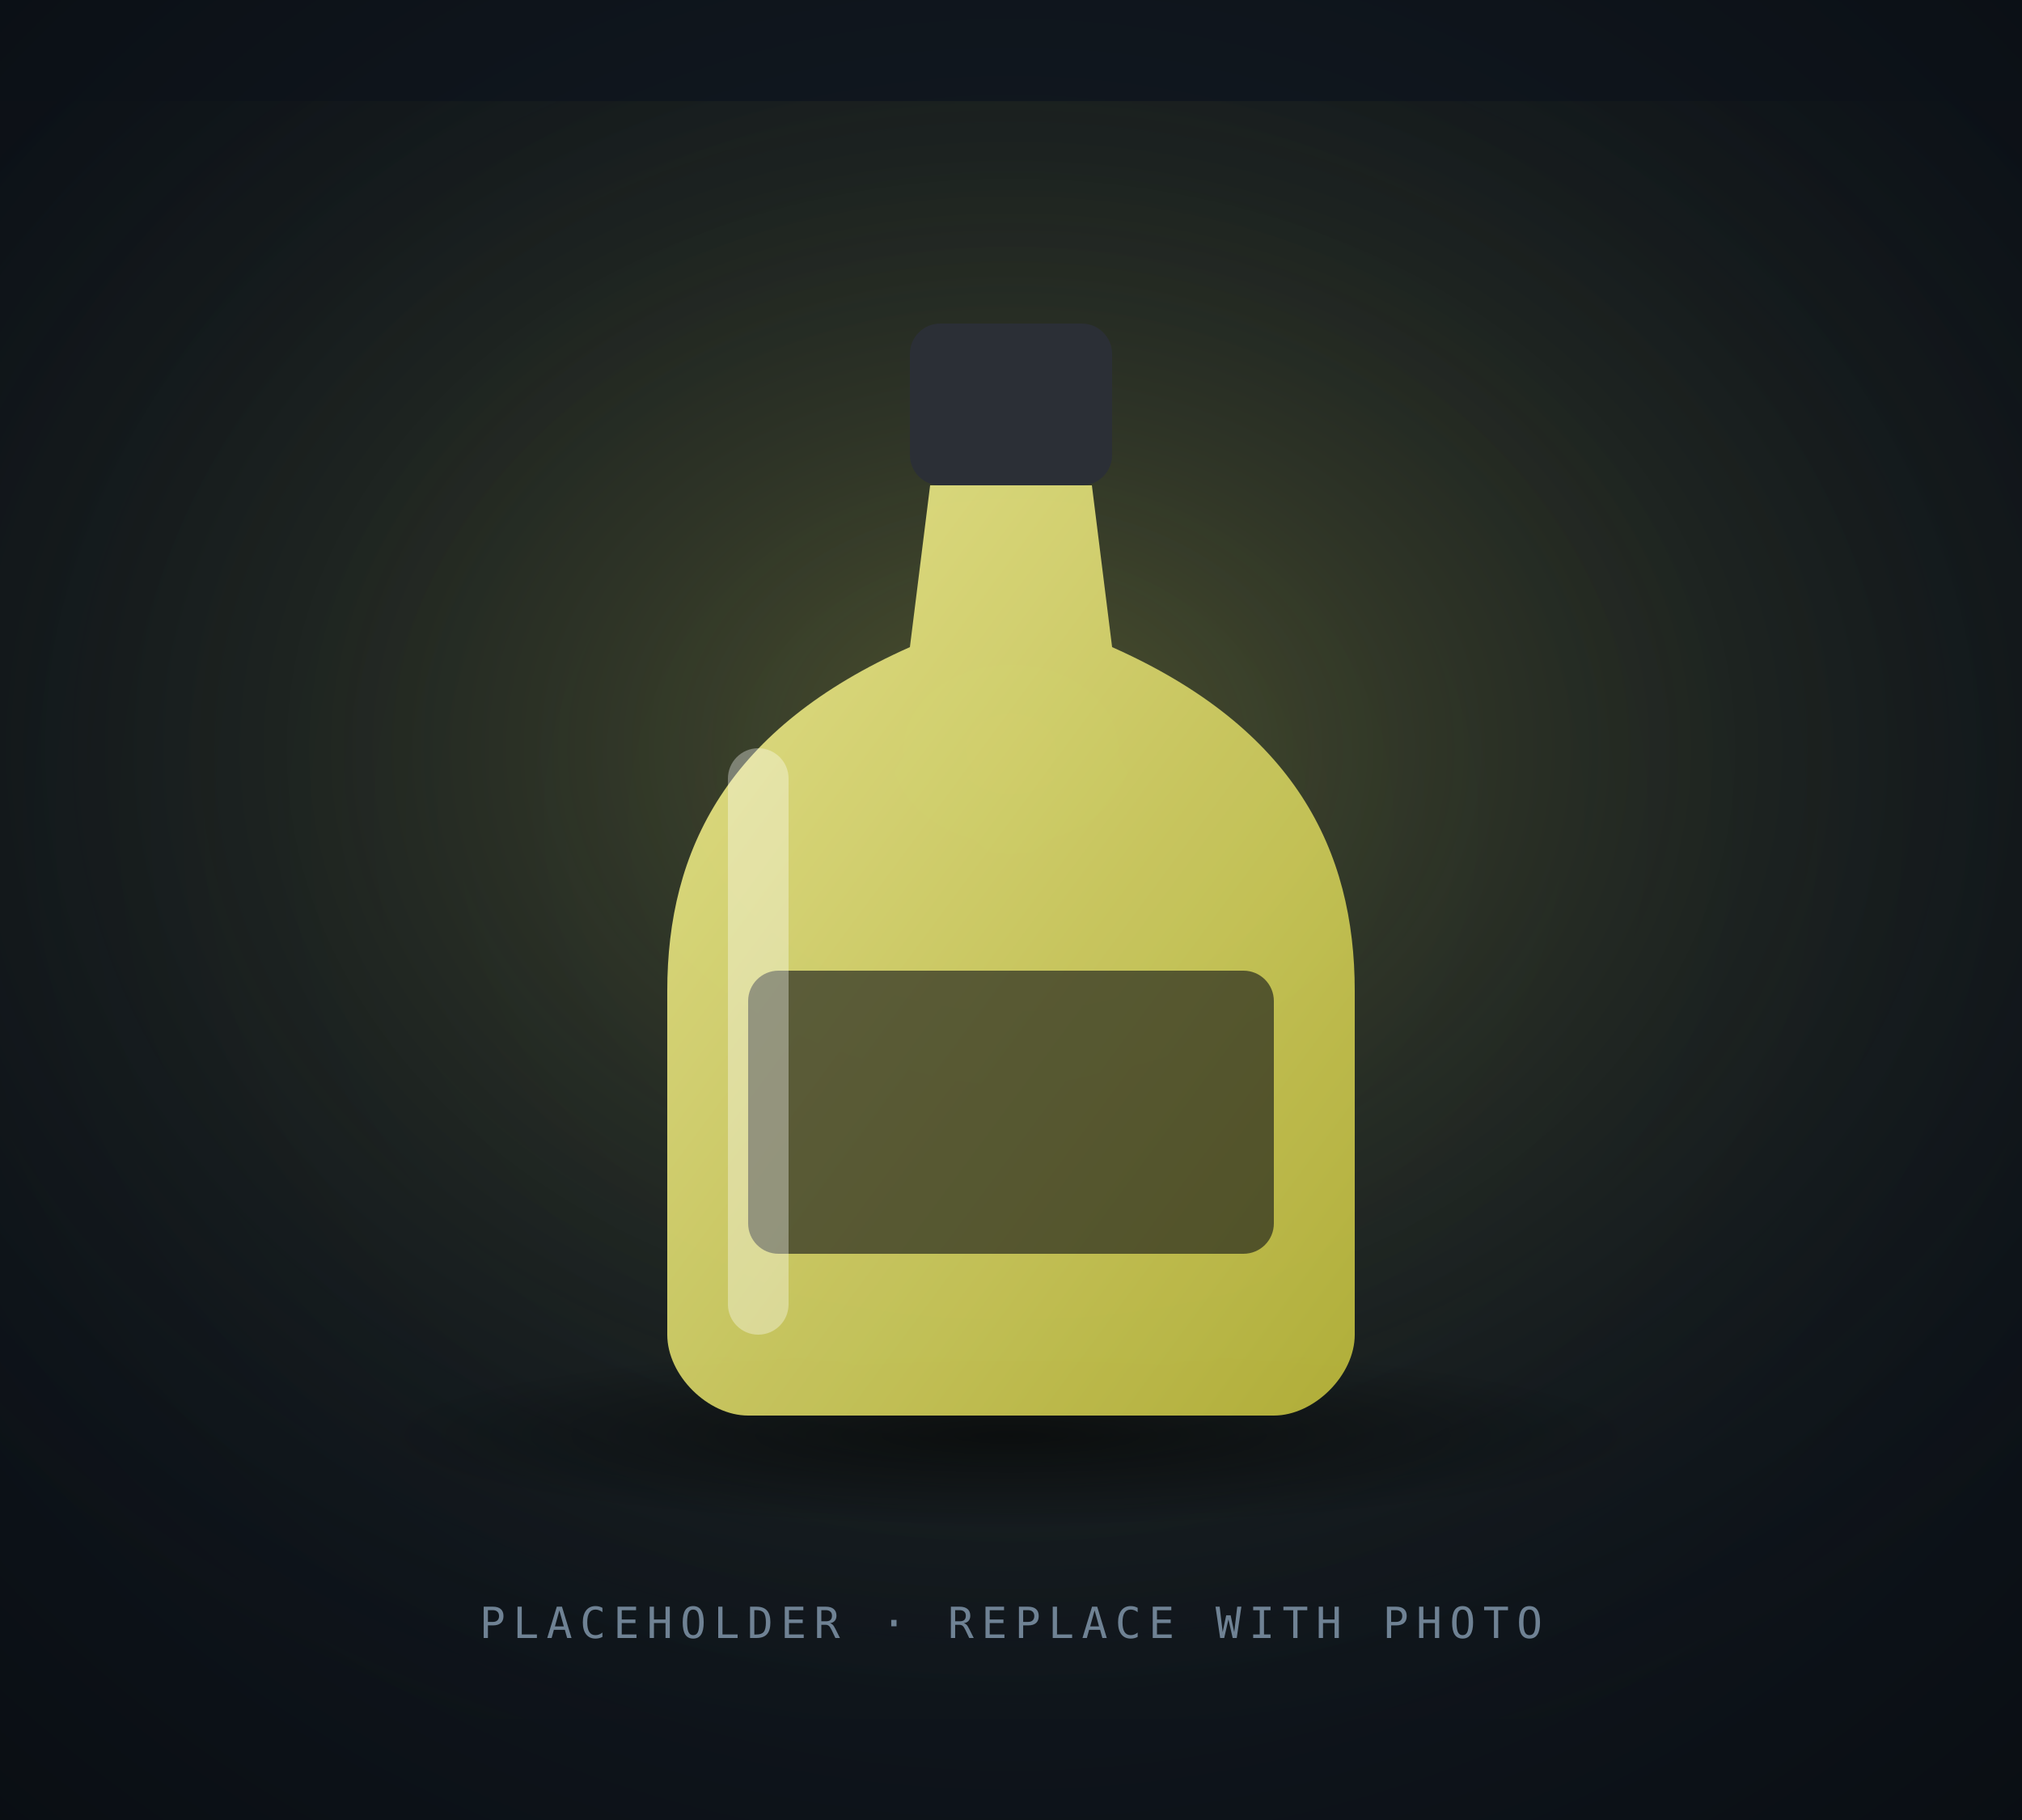
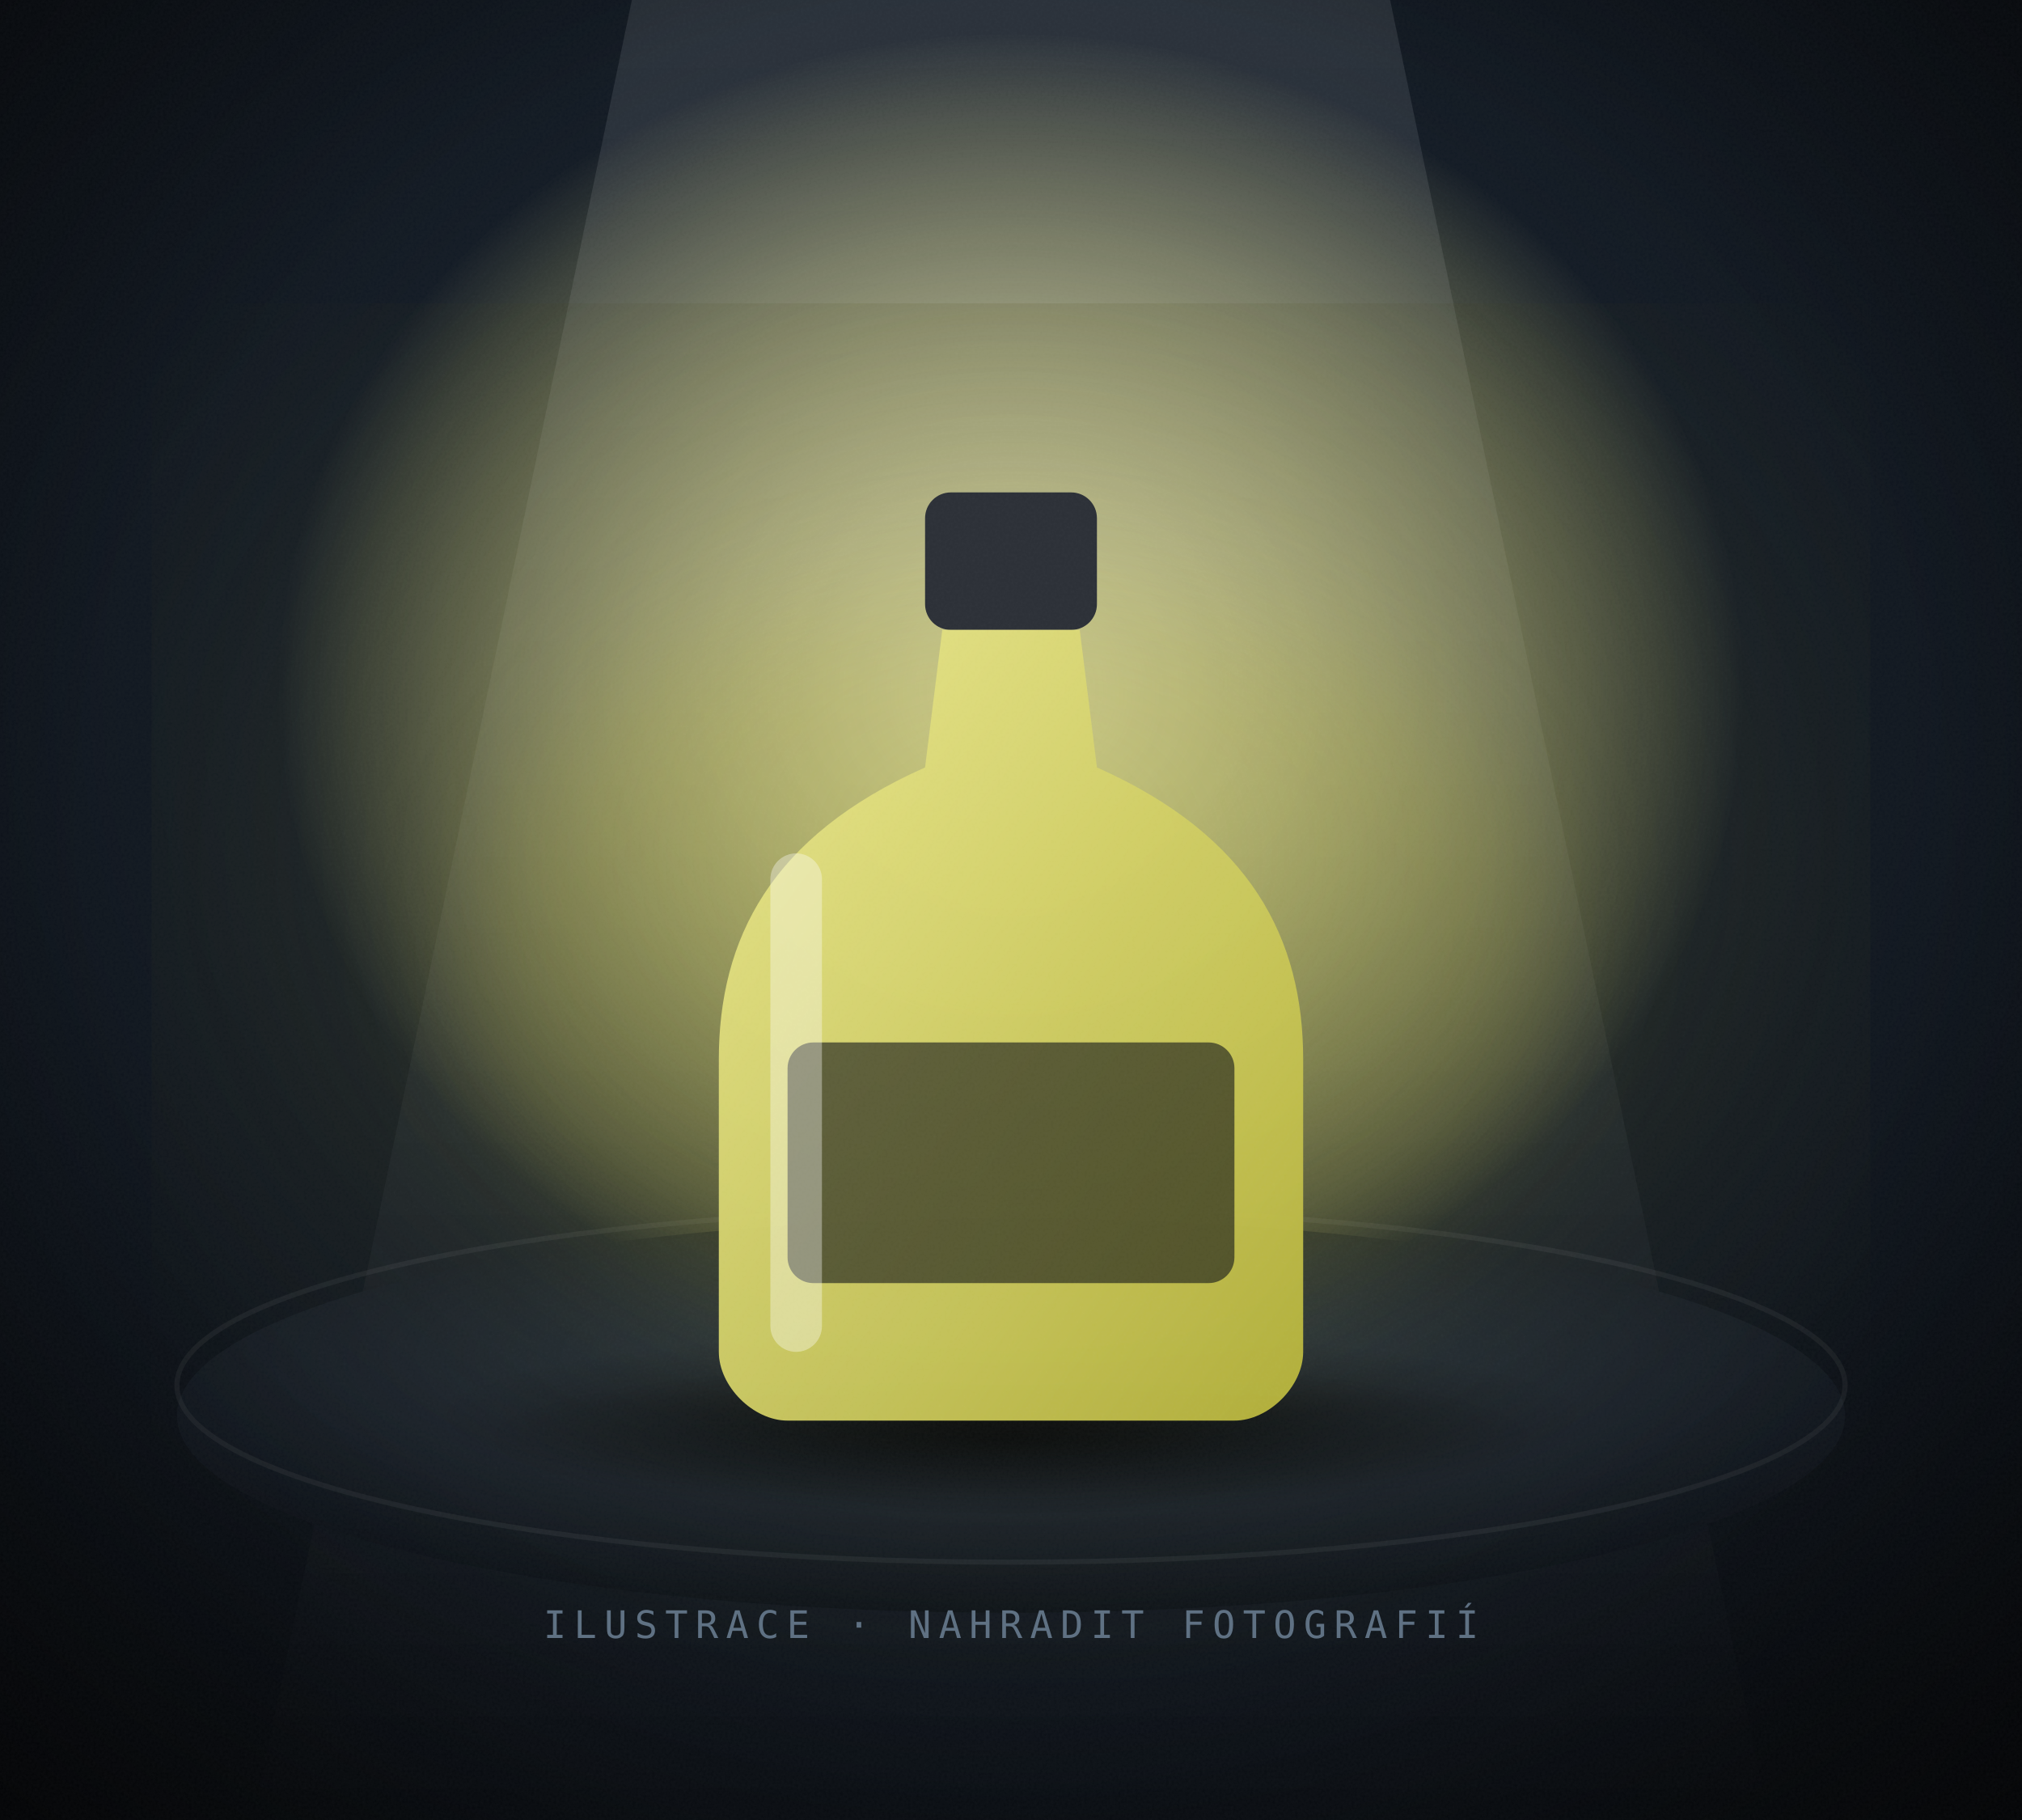
<svg xmlns="http://www.w3.org/2000/svg" viewBox="0 0 800 720" width="800" height="720">
  <defs>
-     <radialGradient id="bg-olive-oil" cx="50%" cy="45%" r="75%">
-       <stop offset="0%" stop-color="#16202b" />
-       <stop offset="100%" stop-color="#0a0e13" />
+     <radialGradient id="bg-olive-oil" cx="50%" cy="38%" r="80%">
+       <stop offset="0%" stop-color="#b8b53a" stop-opacity="0.28" />
+       <stop offset="45%" stop-color="#121a24" />
+       <stop offset="100%" stop-color="#06080b" />
    </radialGradient>
+     <linearGradient id="beam-olive-oil" x1="0" y1="0" x2="0" y2="1">
+       <stop offset="0%" stop-color="#ffffff" stop-opacity="0.10" />
+       <stop offset="100%" stop-color="#ffffff" stop-opacity="0" />
+     </linearGradient>
+     <radialGradient id="slab-olive-oil" cx="50%" cy="35%" r="65%">
+       <stop offset="0%" stop-color="#2a3644" />
+       <stop offset="70%" stop-color="#151c25" />
+       <stop offset="100%" stop-color="#0c1117" />
+     </radialGradient>
+     <radialGradient id="shadow-olive-oil" cx="50%" cy="50%" r="50%">
+       <stop offset="0%" stop-color="#000" stop-opacity="0.65" />
+       <stop offset="100%" stop-color="#000" stop-opacity="0" />
+     </radialGradient>
+     <radialGradient id="vig-olive-oil" cx="50%" cy="45%" r="75%">
+       <stop offset="60%" stop-color="#000" stop-opacity="0" />
+       <stop offset="100%" stop-color="#000" stop-opacity="0.55" />
+     </radialGradient>
+     <filter id="grain-olive-oil">
+       <feTurbulence type="fractalNoise" baseFrequency="0.9" numOctaves="2" stitchTiles="stitch" />
+       <feColorMatrix values="0 0 0 0 1  0 0 0 0 1  0 0 0 0 1  0 0 0 0.05 0" />
+     </filter>
+     <filter id="soft-olive-oil" x="-20%" y="-20%" width="140%" height="140%">
+       <feGaussianBlur stdDeviation="22" />
+     </filter>
  </defs>
  <rect width="800" height="720" fill="url(#bg-olive-oil)" />
-   <svg x="0" y="40" width="800" height="640" viewBox="0 0 200 160" class="" aria-hidden="true">
+   <path d="M250,0 L550,0 L700,720 L100,720 Z" fill="url(#beam-olive-oil)" />
+   <ellipse cx="400" cy="560" rx="330" ry="78" fill="url(#slab-olive-oil)" />
+   <ellipse cx="400" cy="548" rx="330" ry="70" fill="none" stroke="#ffffff" stroke-opacity="0.06" stroke-width="2" />
+   <ellipse cx="400" cy="560" rx="230" ry="34" fill="url(#shadow-olive-oil)" />
+   <ellipse cx="400" cy="380" rx="220" ry="150" fill="#b8b53a" opacity="0.18" filter="url(#soft-olive-oil)" />
+   <svg x="60" y="120" width="680" height="544" viewBox="0 0 200 160" class="" aria-hidden="true">
    <defs>
      <radialGradient id="goilb8b53abg" cx="50%" cy="40%" r="70%">
        <stop offset="0%" stop-color="#b8b53a" stop-opacity="0.35" />
        <stop offset="100%" stop-color="#0a0d12" stop-opacity="0" />
      </radialGradient>
      <linearGradient id="goilb8b53a" x1="0" y1="0" x2="1" y2="1">
        <stop offset="0%" stop-color="#e9e78f" />
        <stop offset="100%" stop-color="#b8b53a" />
      </linearGradient>
      <radialGradient id="goilb8b53ash" cx="50%" cy="50%" r="50%">
        <stop offset="0%" stop-color="#000" stop-opacity="0.55" />
        <stop offset="100%" stop-color="#000" stop-opacity="0" />
      </radialGradient>
    </defs>
    <rect width="200" height="160" fill="url(#goilb8b53abg)" />
    <ellipse cx="100" cy="132" rx="62" ry="9" fill="url(#goilb8b53ash)" />
    <g>
      <rect x="90" y="22" width="20" height="16" rx="3" fill="#2b2f36" />
      <path d="M92,38 L108,38 L110,54 C128,62 134,74 134,88 L134,122 C134,126 130,130 126,130 L74,130 C70,130 66,126 66,122 L66,88 C66,74 72,62 90,54 Z" fill="url(#goilb8b53a)" opacity="0.95" />
      <rect x="74" y="86" width="52" height="28" rx="3" fill="#0d1116" opacity="0.6" />
      <rect x="72" y="64" width="6" height="58" rx="3" fill="#fff" opacity="0.35" />
    </g>
  </svg>
-   <text x="400" y="648" text-anchor="middle" font-family="ui-monospace, Menlo, monospace" font-size="17" letter-spacing="3" fill="#6f8294">PLACEHOLDER · REPLACE WITH PHOTO</text>
+   <rect width="800" height="720" fill="url(#vig-olive-oil)" />
+   <rect width="800" height="720" filter="url(#grain-olive-oil)" opacity="0.6" />
+   <text x="400" y="648" text-anchor="middle" font-family="ui-monospace, Menlo, monospace" font-size="15" letter-spacing="3" fill="#5f7183">ILUSTRACE · NAHRADIT FOTOGRAFIÍ</text>
</svg>
